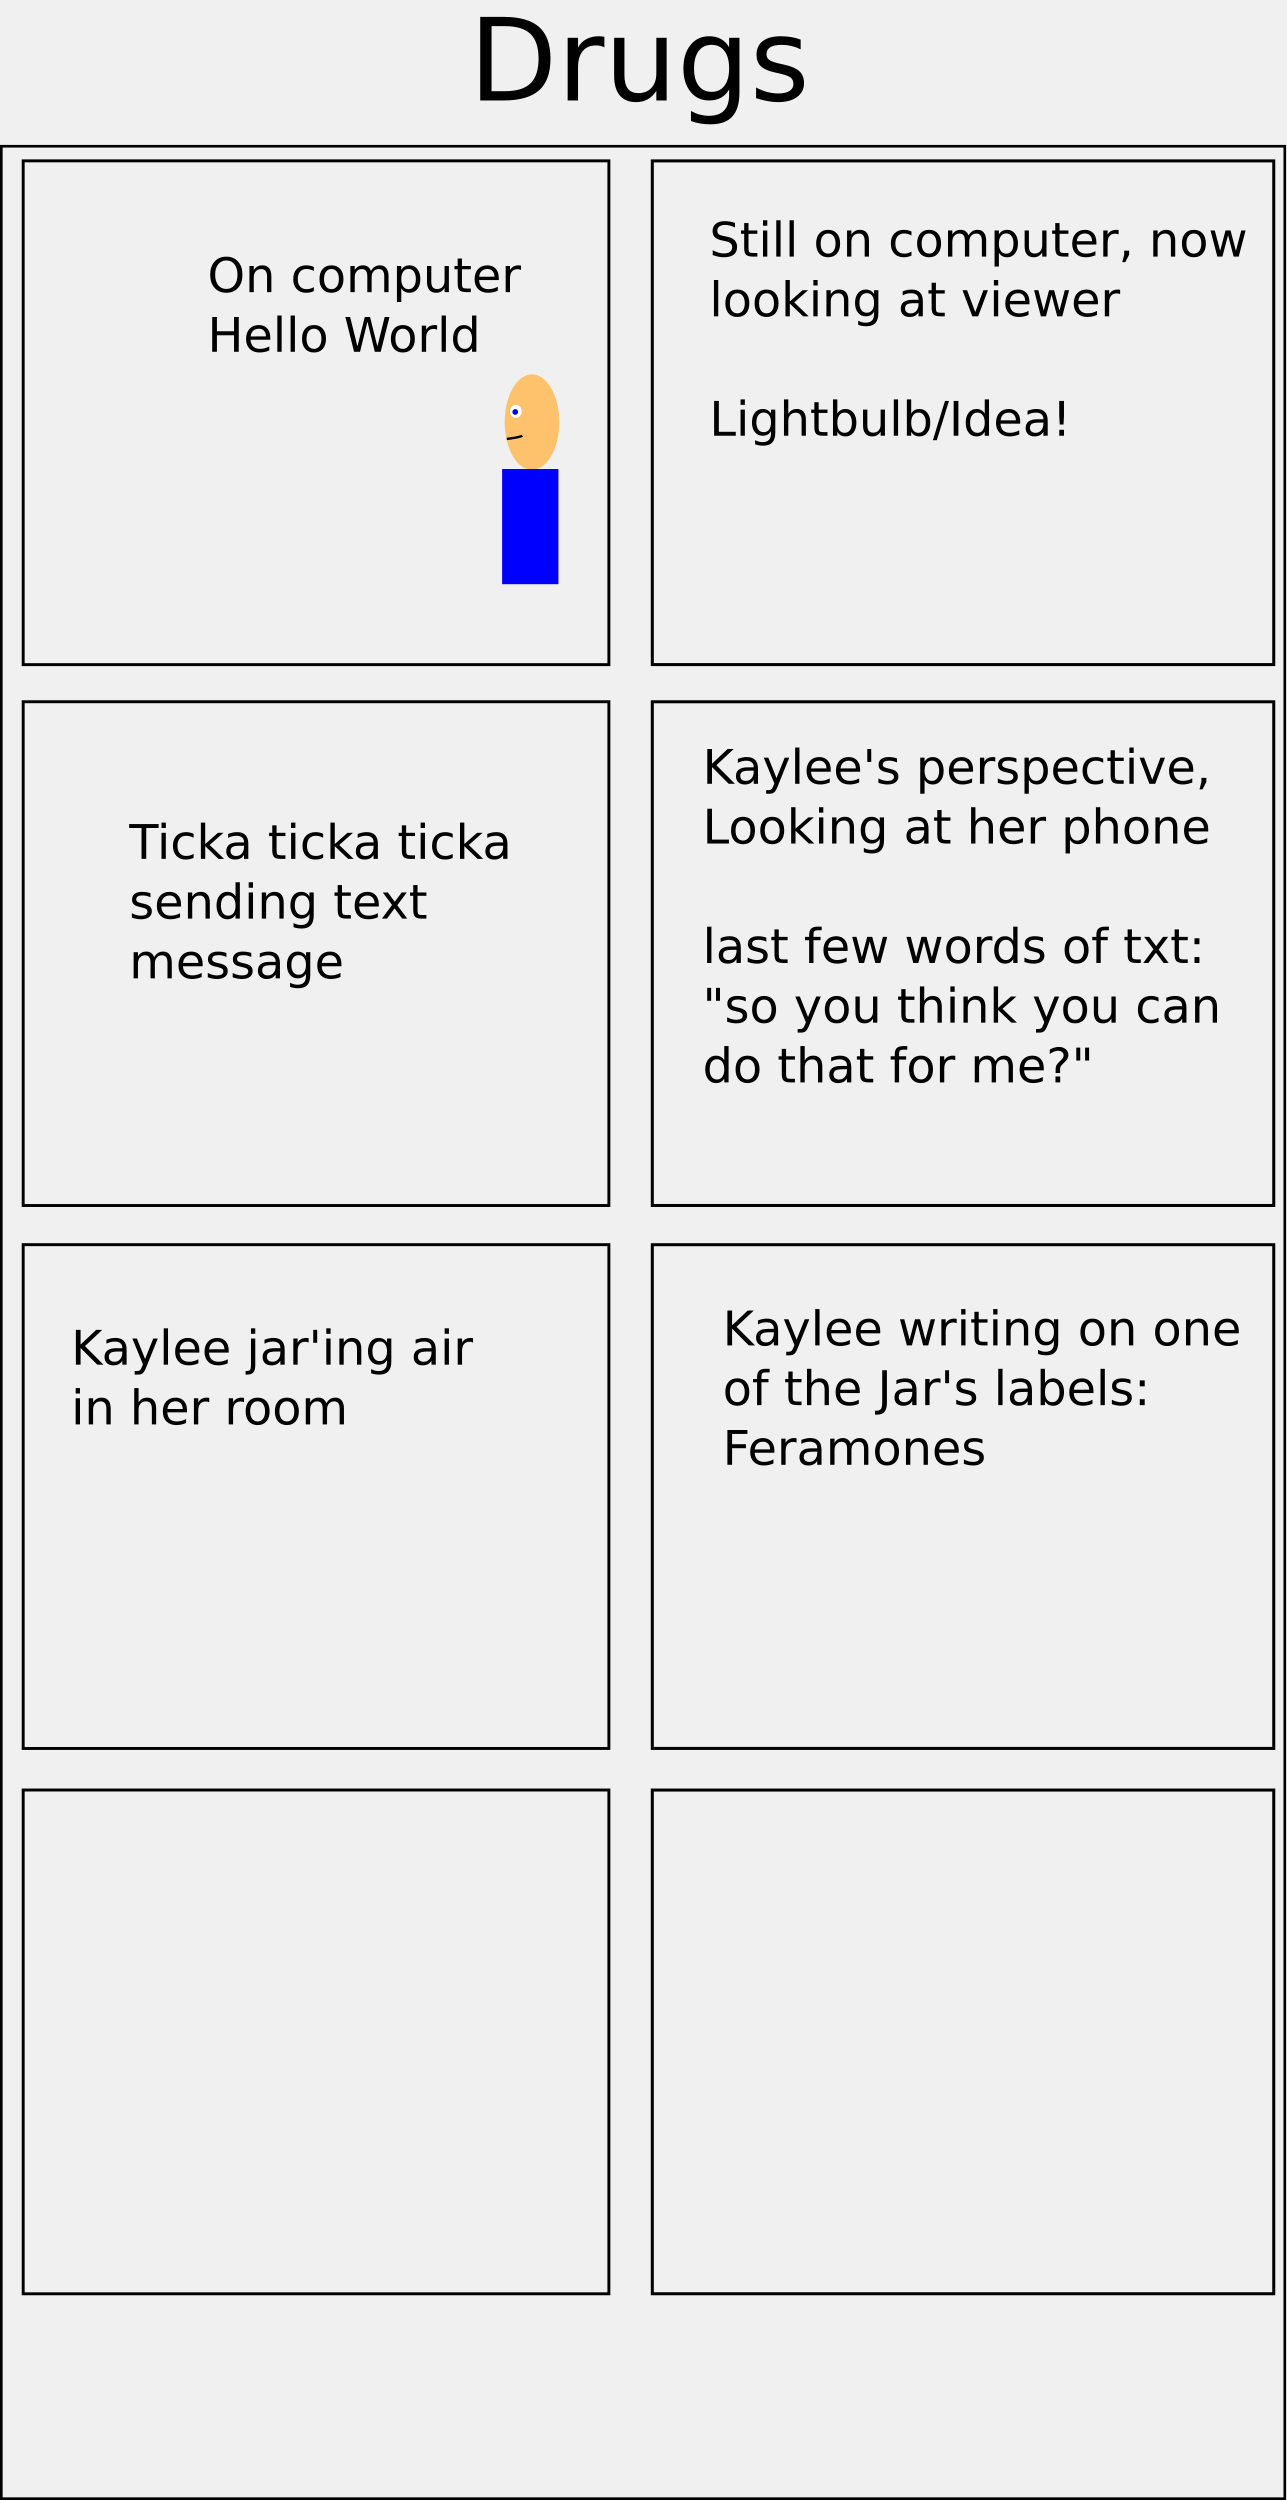
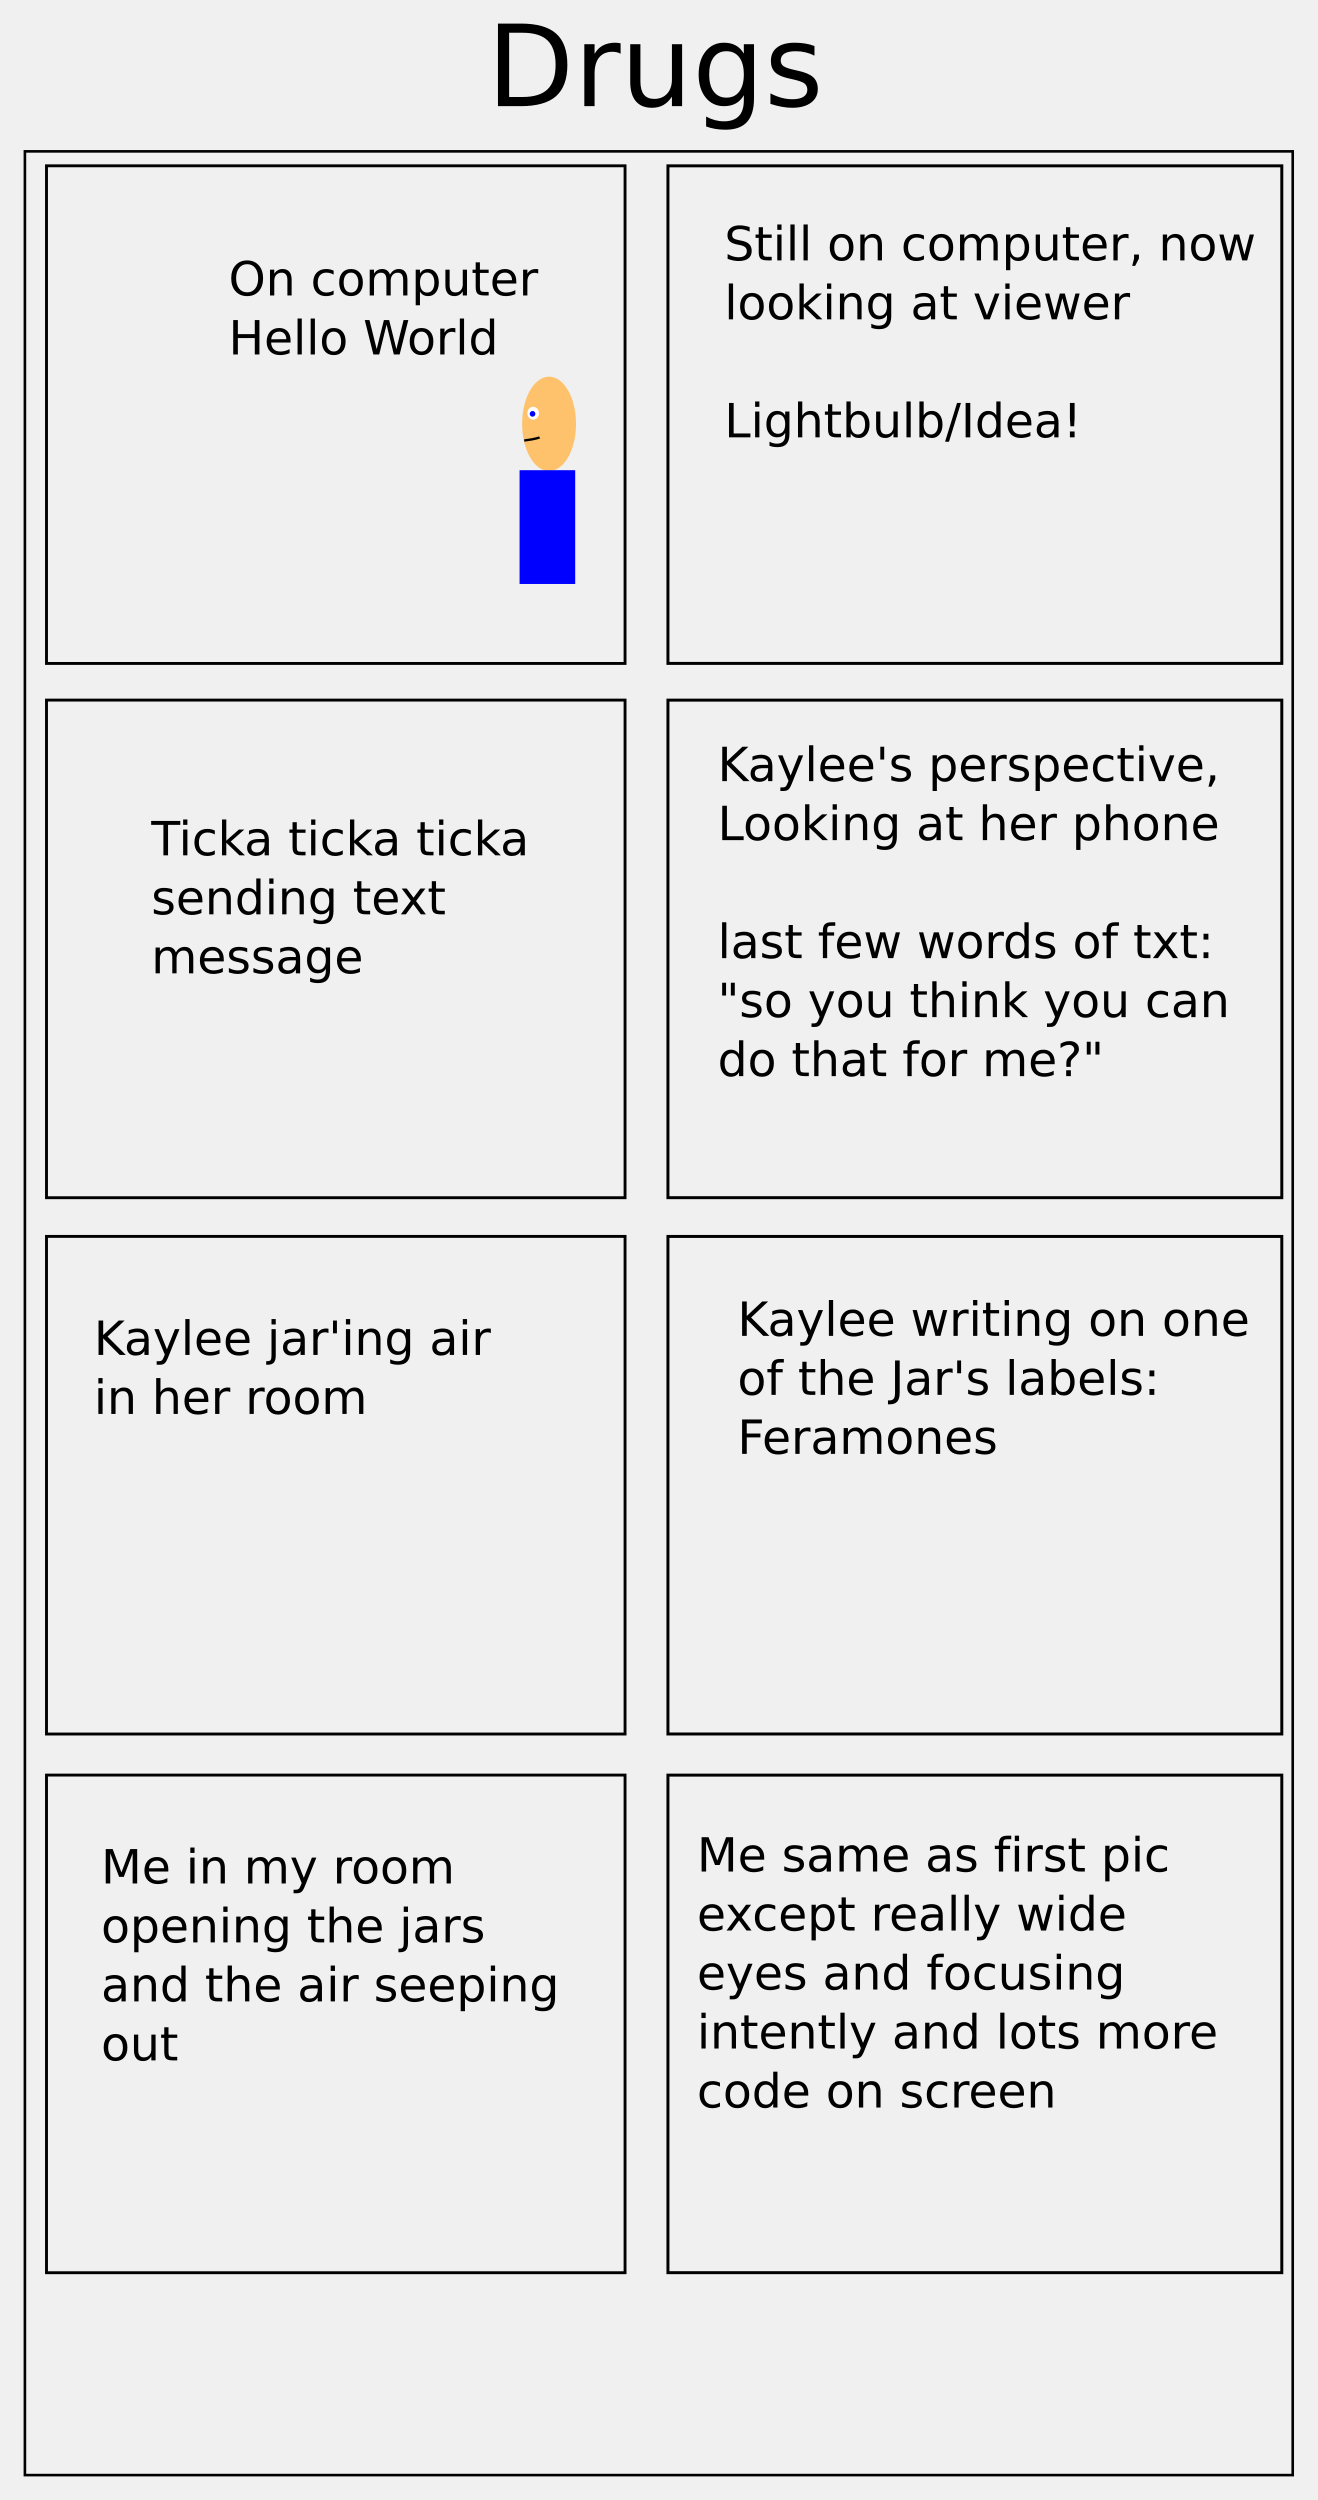
- <svg xmlns="http://www.w3.org/2000/svg" width="538.401" height="1046.562" id="svg2" version="1.1">
+ <svg xmlns="http://www.w3.org/2000/svg" width="558.401" height="1059.491" id="svg2" version="1.1">
  <defs id="defs4" />
-   <g id="layer1" transform="translate(-65.15991,-99.23415)">
+   <g id="layer1" transform="translate(-55.15991,-96.30522)">
    <text xml:space="preserve" style="font-size:48px;font-style:normal;font-weight:normal;fill:#000000;fill-opacity:1;stroke:none;font-family:Bitstream Vera Sans" x="261.477" y="141.297" id="text2816">
      <tspan id="tspan2818" x="261.477" y="141.297">Drugs</tspan>
    </text>
    <rect style="fill:none;stroke:#000000;stroke-width:1.106;stroke-linecap:butt;stroke-miterlimit:4;stroke-opacity:1;stroke-dasharray:none;stroke-dashoffset:0" id="rect2820" width="537.295" height="984.793" x="65.713" y="160.45" />
    <rect style="fill:none;stroke:#000000;stroke-width:1.226;stroke-linecap:butt;stroke-miterlimit:4;stroke-opacity:1;stroke-dasharray:none;stroke-dashoffset:0" id="rect3594" width="245.19" height="210.896" x="74.864" y="166.572" />
    <path style="fill:#ffc26c;fill-opacity:1;stroke:none" id="path3596" d="m 277.143,250.219 c 0,11.046 -5.117,20 -11.429,20 -6.312,0 -11.429,-8.954 -11.429,-20 0,-11.046 5.117,-20 11.429,-20 6.312,0 11.429,8.954 11.429,20 z" transform="translate(22.14286,25.71429)" />
    <path style="fill:#ffffff;fill-opacity:1;stroke:none" id="path3602" d="m 284.018,238.389 c 0,1.504 -1.099,2.723 -2.455,2.723 -1.356,0 -2.455,-1.219 -2.455,-2.723 0,-1.504 1.099,-2.723 2.455,-2.723 1.356,0 2.455,1.219 2.455,2.723 z" transform="translate(-0.4464286,33.03571)" />
    <path style="fill:#0000ff;fill-opacity:1;stroke:none" id="path3610" d="m 256.25,232.05 c 0,0.666 -0.54,1.205 -1.205,1.205 -0.666,0 -1.205,-0.54 -1.205,-1.205 0,-0.666 0.54,-1.205 1.205,-1.205 0.666,0 1.205,0.54 1.205,1.205 z" transform="translate(25.80357,39.64286)" />
    <path style="fill:none;stroke:#000000;stroke-width:1px;stroke-linecap:butt;stroke-linejoin:miter;stroke-opacity:1" d="m 277.321,282.987 c 5.268,-0.625 6.518,-1.339 6.518,-1.339" id="path3614" />
    <rect style="fill:#0000ff;fill-opacity:1;stroke:none" id="rect3630" width="23.571" height="48.214" x="275.357" y="295.576" />
    <text xml:space="preserve" style="font-size:20px;font-style:normal;font-weight:normal;fill:#000000;fill-opacity:1;stroke:none;font-family:Bitstream Vera Sans" x="152.028" y="221.512" id="text3632">
      <tspan id="tspan3634" x="152.028" y="221.512">On computer</tspan>
      <tspan x="152.028" y="246.512" id="tspan3636">Hello World</tspan>
    </text>
    <rect y="166.59" x="338.231" height="210.859" width="260.153" id="rect3638" style="fill:none;stroke:#000000;stroke-width:1.263;stroke-linecap:butt;stroke-miterlimit:4;stroke-opacity:1;stroke-dasharray:none;stroke-dashoffset:0" />
    <text xml:space="preserve" style="font-size:20px;font-style:normal;font-weight:normal;fill:#000000;fill-opacity:1;stroke:none;font-family:Bitstream Vera Sans" x="362.143" y="206.648" id="text3640">
      <tspan id="tspan3642" x="362.143" y="206.648">Still on computer, now</tspan>
      <tspan x="362.143" y="231.648" id="tspan3644">looking at viewer</tspan>
      <tspan x="362.143" y="256.648" id="tspan3646" />
      <tspan x="362.143" y="281.648" id="tspan3648">Lightbulb/Idea!</tspan>
    </text>
    <text xml:space="preserve" style="font-size:20px;font-style:normal;font-weight:normal;fill:#000000;fill-opacity:1;stroke:none;font-family:Bitstream Vera Sans" x="119.286" y="458.791" id="text3652">
      <tspan id="tspan3654" x="119.286" y="458.791">Ticka ticka ticka</tspan>
      <tspan x="119.286" y="483.791" id="tspan3656">sending text</tspan>
      <tspan x="119.286" y="508.791" id="tspan3658">message</tspan>
    </text>
    <rect y="393" x="74.864" height="210.896" width="245.19" id="rect3662" style="fill:none;stroke:#000000;stroke-width:1.226;stroke-linecap:butt;stroke-miterlimit:4;stroke-opacity:1;stroke-dasharray:none;stroke-dashoffset:0" />
    <rect style="fill:none;stroke:#000000;stroke-width:1.263;stroke-linecap:butt;stroke-miterlimit:4;stroke-opacity:1;stroke-dasharray:none;stroke-dashoffset:0" id="rect3664" width="260.153" height="210.859" x="338.231" y="393.019" />
    <text xml:space="preserve" style="font-size:20px;font-style:normal;font-weight:normal;fill:#000000;fill-opacity:1;stroke:none;font-family:Bitstream Vera Sans" x="359.286" y="427.362" id="text3666">
      <tspan x="359.286" y="427.362" id="tspan3670">Kaylee's perspective,</tspan>
      <tspan x="359.286" y="452.362" id="tspan3674">Looking at her phone</tspan>
      <tspan x="359.286" y="477.362" id="tspan3676" />
      <tspan x="359.286" y="502.362" id="tspan3678">last few words of txt:</tspan>
      <tspan x="359.286" y="527.362" id="tspan3680">"so you think you can</tspan>
      <tspan x="359.286" y="552.362" id="tspan3682">do that for me?"</tspan>
    </text>
    <rect style="fill:none;stroke:#000000;stroke-width:1.226;stroke-linecap:butt;stroke-miterlimit:4;stroke-opacity:1;stroke-dasharray:none;stroke-dashoffset:0" id="rect3684" width="245.19" height="210.896" x="74.864" y="620.284" />
    <rect y="620.303" x="338.231" height="210.859" width="260.153" id="rect3686" style="fill:none;stroke:#000000;stroke-width:1.263;stroke-linecap:butt;stroke-miterlimit:4;stroke-opacity:1;stroke-dasharray:none;stroke-dashoffset:0" />
    <text xml:space="preserve" style="font-size:20px;font-style:normal;font-weight:normal;fill:#000000;fill-opacity:1;stroke:none;font-family:Bitstream Vera Sans" x="94.954" y="670.525" id="text3688">
      <tspan id="tspan3690" x="94.954" y="670.525">Kaylee jar'ing air</tspan>
      <tspan x="94.954" y="695.525" id="tspan3692">in her room</tspan>
    </text>
    <text xml:space="preserve" style="font-size:20px;font-style:normal;font-weight:normal;fill:#000000;fill-opacity:1;stroke:none;font-family:Bitstream Vera Sans" x="367.696" y="662.443" id="text3694">
      <tspan id="tspan3696" x="367.696" y="662.443">Kaylee writing on one</tspan>
      <tspan x="367.696" y="687.443" id="tspan3698">of the Jar's labels:</tspan>
      <tspan x="367.696" y="712.443" id="tspan3700">Feramones</tspan>
    </text>
    <rect y="848.579" x="74.864" height="210.896" width="245.19" id="rect3702" style="fill:none;stroke:#000000;stroke-width:1.226;stroke-linecap:butt;stroke-miterlimit:4;stroke-opacity:1;stroke-dasharray:none;stroke-dashoffset:0" />
    <rect style="fill:none;stroke:#000000;stroke-width:1.263;stroke-linecap:butt;stroke-miterlimit:4;stroke-opacity:1;stroke-dasharray:none;stroke-dashoffset:0" id="rect3704" width="260.153" height="210.859" x="338.231" y="848.597" />
-     <flowRoot xml:space="preserve" id="flowRoot3706" style="font-size:20px;font-style:normal;font-weight:normal;fill:#000000;fill-opacity:1;stroke:none;font-family:Bitstream Vera Sans">
-       <flowRegion id="flowRegion3708">
-         <rect id="rect3710" width="200.01" height="159.604" x="97.985" y="874.575" />
-       </flowRegion>
-       <flowPara id="flowPara3712">Me in my room opening the jars and the air seeping out</flowPara>
-     </flowRoot>
-     <flowRoot xml:space="preserve" id="flowRoot3714" style="font-size:20px;font-style:normal;font-weight:normal;fill:#000000;fill-opacity:1;stroke:none;font-family:Bitstream Vera Sans">
-       <flowRegion id="flowRegion3716">
-         <rect id="rect3718" width="232.335" height="171.726" x="350.523" y="869.525" />
-       </flowRegion>
-       <flowPara id="flowPara3720">Me same as first pic except really wide eyes and focusing intently and lots more code on screen</flowPara>
-     </flowRoot>
+     <text xml:space="preserve" style="font-size:20px;font-style:normal;font-weight:normal;fill:#000000;fill-opacity:1;stroke:none;font-family:Bitstream Vera Sans" x="98" y="894.497" id="text3032">
+       <tspan x="98" y="894.497" id="tspan3034">
+         <tspan x="98" y="894.497" id="tspan3036">Me in my room </tspan>
+       </tspan>
+       <tspan x="98" y="919.497" id="tspan3038">
+         <tspan x="98" id="tspan3040">opening the jars </tspan>
+       </tspan>
+       <tspan x="98" y="944.497" id="tspan3042">
+         <tspan x="98" id="tspan3044">and the air seeping </tspan>
+       </tspan>
+       <tspan x="98" y="969.497" id="tspan3046">
+         <tspan x="98" id="tspan3048">out</tspan>
+       </tspan>
+     </text>
+     <text xml:space="preserve" style="font-size:20px;font-style:normal;font-weight:normal;fill:#000000;fill-opacity:1;stroke:none;font-family:Bitstream Vera Sans" x="350.531" y="889.466" id="text3050">
+       <tspan x="350.531" y="889.466" id="tspan3052">
+         <tspan x="350.531" y="889.466" id="tspan3054">Me same as first pic </tspan>
+       </tspan>
+       <tspan x="350.531" y="914.466" id="tspan3056">
+         <tspan x="350.531" id="tspan3058">except really wide </tspan>
+       </tspan>
+       <tspan x="350.531" y="939.466" id="tspan3060">
+         <tspan x="350.531" id="tspan3062">eyes and focusing </tspan>
+       </tspan>
+       <tspan x="350.531" y="964.466" id="tspan3064">
+         <tspan x="350.531" id="tspan3066">intently and lots more </tspan>
+       </tspan>
+       <tspan x="350.531" y="989.466" id="tspan3068">
+         <tspan x="350.531" id="tspan3070">code on screen</tspan>
+       </tspan>
+     </text>
  </g>
</svg>
